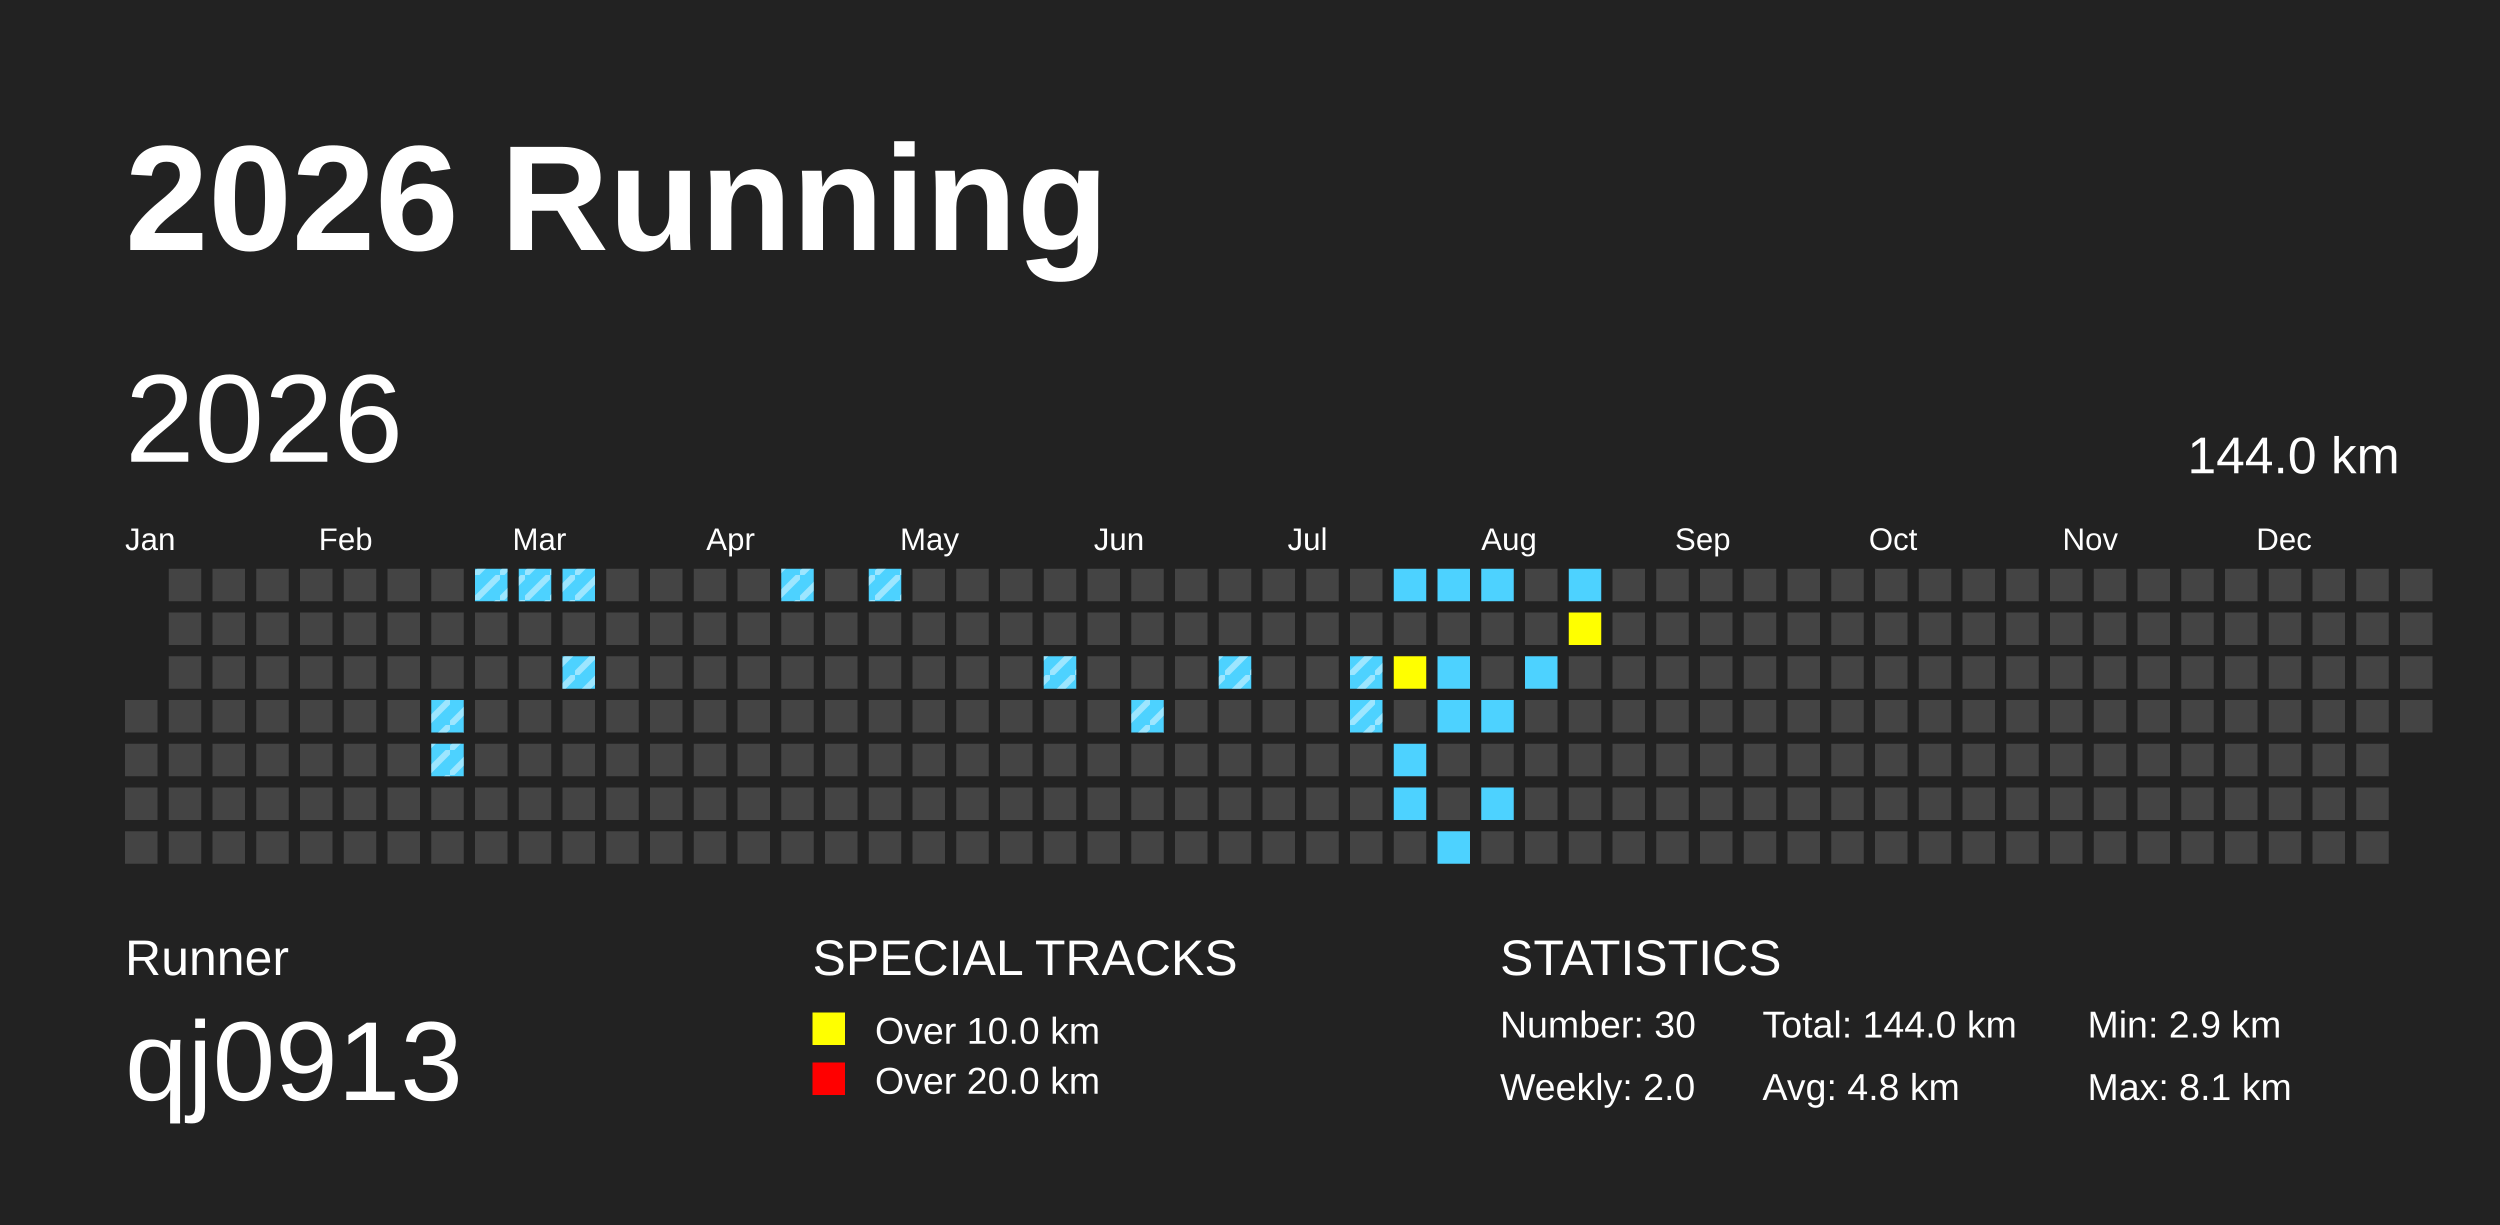
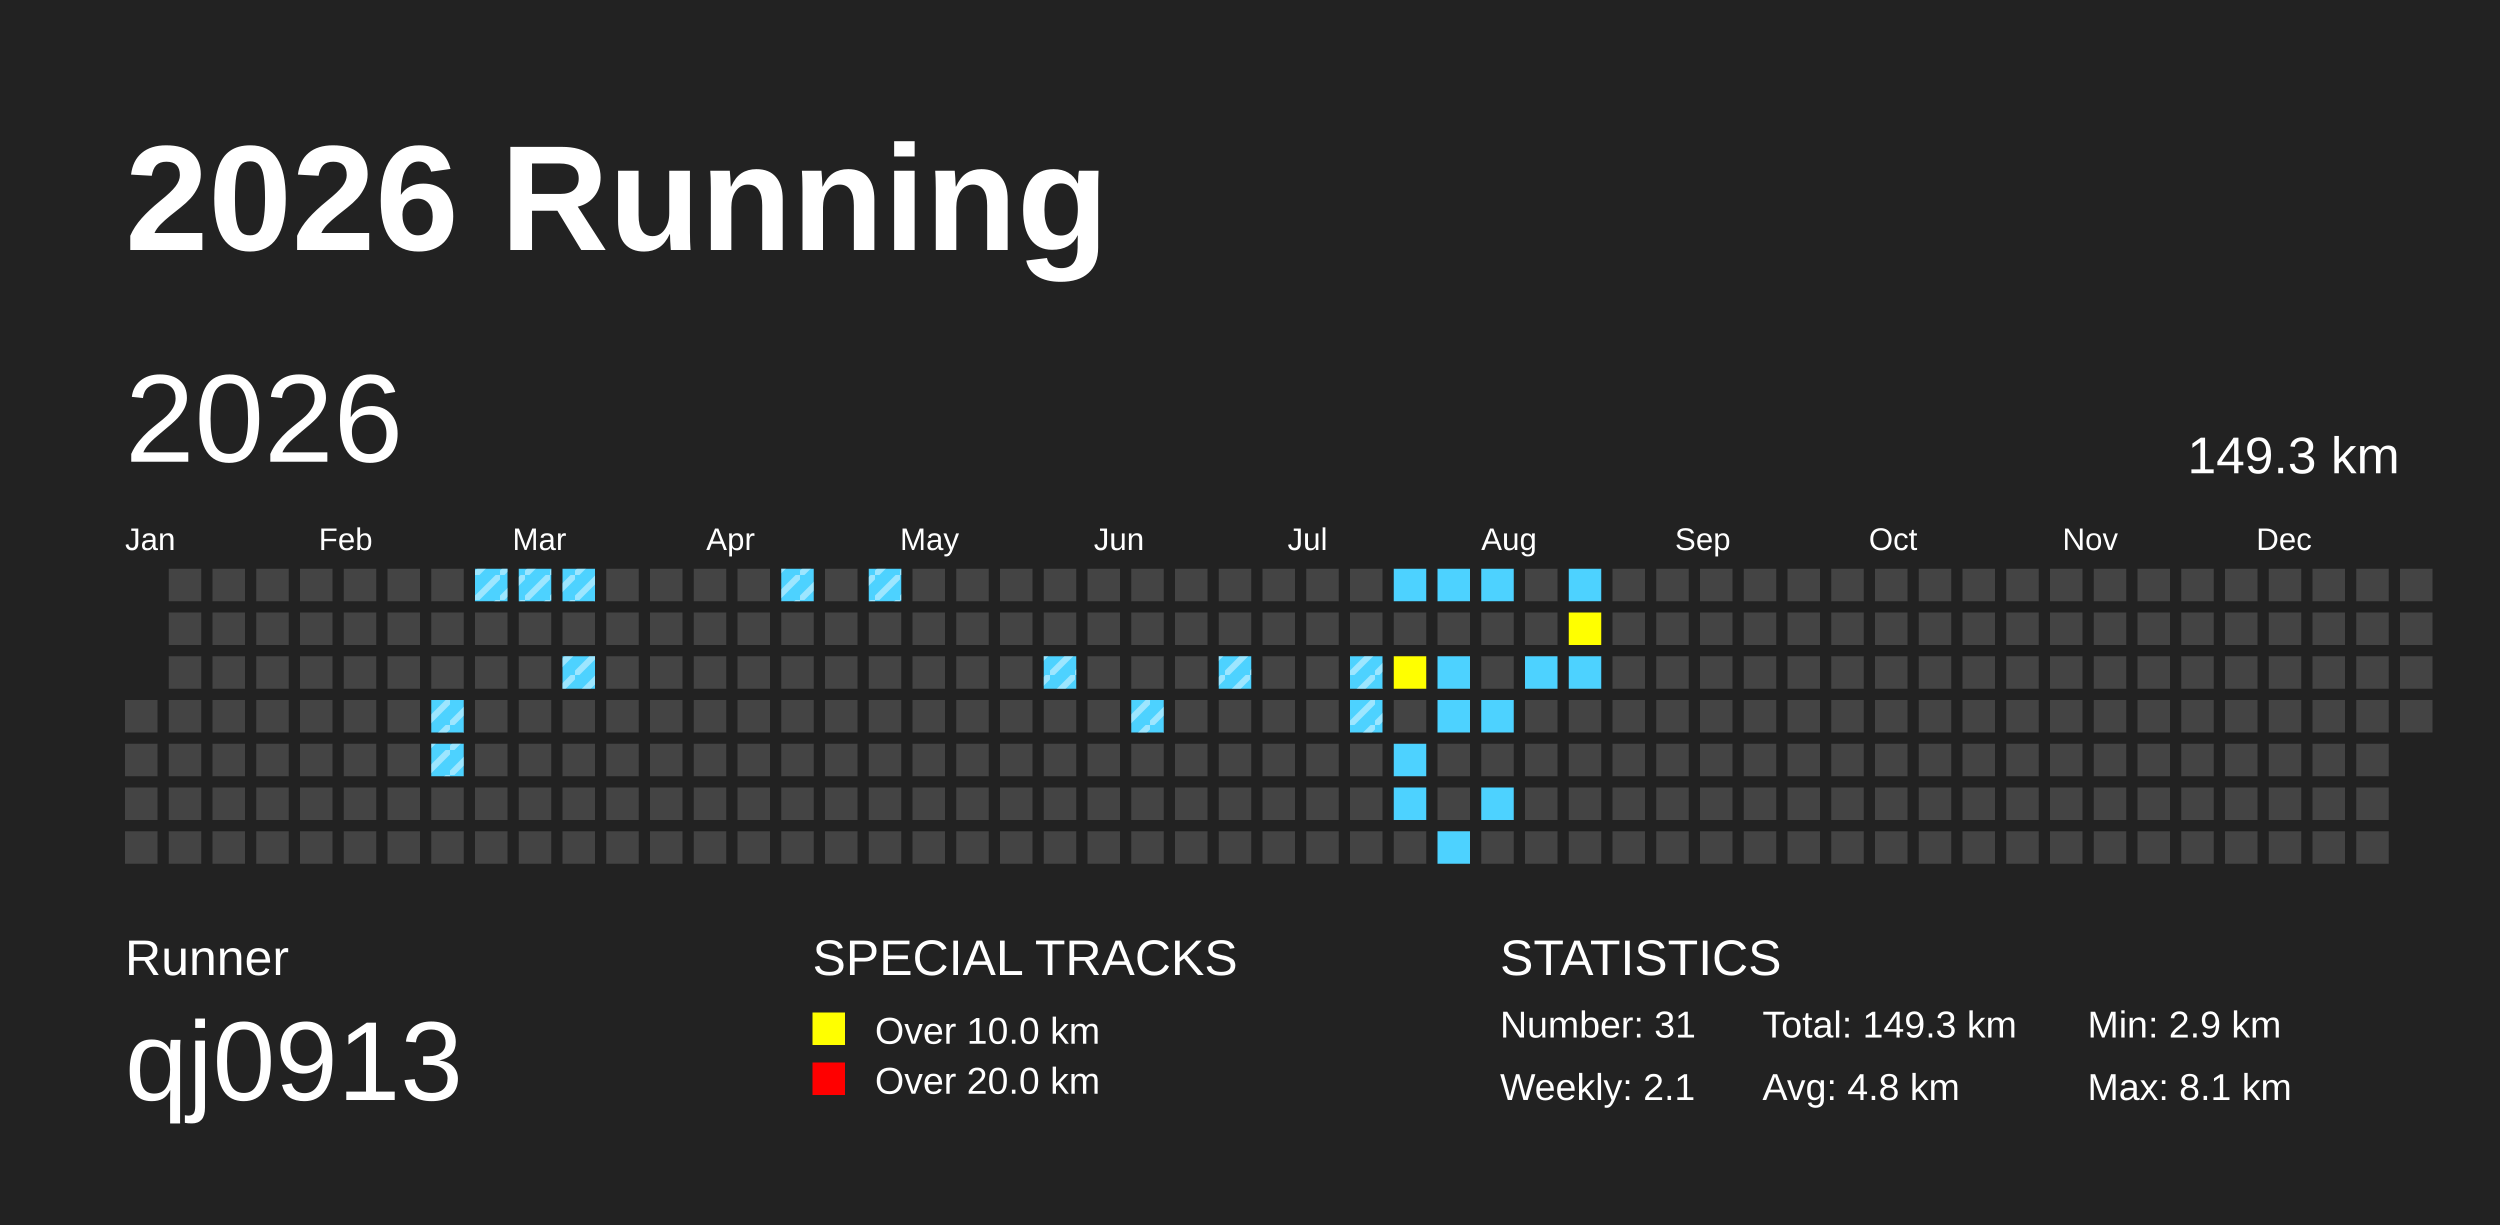
<svg xmlns="http://www.w3.org/2000/svg" baseProfile="full" height="98mm" version="1.1" viewBox="0,0,200,98" width="200mm">
  <defs>
    <pattern height="2" id="indoor-stripe" patternUnits="userSpaceOnUse" width="2">
      <line stroke="white" stroke-opacity="0.45" stroke-width="0.5" x1="0" x2="2" y1="2" y2="0" />
    </pattern>
  </defs>
  <rect fill="#222222" height="98" width="200" x="0" y="0" />
  <text fill="#FFFFFF" style="font-size:12px; font-family:Arial; font-weight:bold;" x="10" y="20">2026 Running</text>
  <text fill="#FFFFFF" style="font-size:4px; font-family:Arial" x="10" y="78">Runner</text>
  <text fill="#FFFFFF" style="font-size:9px; font-family:Arial" x="10" y="88">qj0913</text>
  <text fill="#FFFFFF" style="font-size:4px; font-family:Arial" x="65" y="78">SPECIAL TRACKS</text>
  <rect fill="yellow" height="2.6" width="2.6" x="65" y="81" />
  <text fill="#FFFFFF" style="font-size:3px; font-family:Arial" x="70" y="83.5">Over 10.0 km</text>
  <rect fill="red" height="2.6" width="2.6" x="65" y="85" />
  <text fill="#FFFFFF" style="font-size:3px; font-family:Arial" x="70" y="87.5">Over 20.0 km</text>
  <text fill="#FFFFFF" style="font-size:4px; font-family:Arial" x="120" y="78">STATISTICS</text>
-   <text fill="#FFFFFF" style="font-size:3px; font-family:Arial" x="120" y="83">Number: 30</text>
-   <text fill="#FFFFFF" style="font-size:3px; font-family:Arial" x="120" y="88">Weekly: 2.0</text>
-   <text fill="#FFFFFF" style="font-size:3px; font-family:Arial" x="141" y="83">Total: 144.0 km</text>
+   <text fill="#FFFFFF" style="font-size:3px; font-family:Arial" x="120" y="83">Number: 31</text>
+   <text fill="#FFFFFF" style="font-size:3px; font-family:Arial" x="120" y="88">Weekly: 2.1</text>
+   <text fill="#FFFFFF" style="font-size:3px; font-family:Arial" x="141" y="83">Total: 149.3 km</text>
  <text fill="#FFFFFF" style="font-size:3px; font-family:Arial" x="141" y="88">Avg: 4.8 km</text>
  <text fill="#FFFFFF" style="font-size:3px; font-family:Arial" x="167" y="83">Min: 2.9 km</text>
  <text fill="#FFFFFF" style="font-size:3px; font-family:Arial" x="167" y="88">Max: 8.1 km</text>
  <text dominant-baseline="hanging" fill="#FFFFFF" style="font-size:10.0px; font-family:Arial;" x="10" y="30">2026</text>
-   <text dominant-baseline="hanging" fill="#FFFFFF" style="font-size:4.125px; font-family:Arial;" x="175" y="35">144.0 km</text>
+   <text dominant-baseline="hanging" fill="#FFFFFF" style="font-size:4.125px; font-family:Arial;" x="175" y="35">149.3 km</text>
  <text fill="#FFFFFF" style="font-size:2.5px; font-family:Arial" x="10.0" y="44">Jan</text>
  <text fill="#FFFFFF" style="font-size:2.5px; font-family:Arial" x="25.5" y="44">Feb</text>
  <text fill="#FFFFFF" style="font-size:2.5px; font-family:Arial" x="41.0" y="44">Mar</text>
  <text fill="#FFFFFF" style="font-size:2.5px; font-family:Arial" x="56.5" y="44">Apr</text>
  <text fill="#FFFFFF" style="font-size:2.5px; font-family:Arial" x="72.0" y="44">May</text>
  <text fill="#FFFFFF" style="font-size:2.5px; font-family:Arial" x="87.5" y="44">Jun</text>
  <text fill="#FFFFFF" style="font-size:2.5px; font-family:Arial" x="103.0" y="44">Jul</text>
  <text fill="#FFFFFF" style="font-size:2.5px; font-family:Arial" x="118.5" y="44">Aug</text>
  <text fill="#FFFFFF" style="font-size:2.5px; font-family:Arial" x="134.0" y="44">Sep</text>
  <text fill="#FFFFFF" style="font-size:2.5px; font-family:Arial" x="149.5" y="44">Oct</text>
  <text fill="#FFFFFF" style="font-size:2.5px; font-family:Arial" x="165.0" y="44">Nov</text>
  <text fill="#FFFFFF" style="font-size:2.5px; font-family:Arial" x="180.5" y="44">Dec</text>
  <rect fill="#444444" height="2.6" width="2.6" x="10.0" y="56.0" />
  <rect fill="#444444" height="2.6" width="2.6" x="10.0" y="59.5" />
  <rect fill="#444444" height="2.6" width="2.6" x="10.0" y="63.0" />
  <rect fill="#444444" height="2.6" width="2.6" x="10.0" y="66.5" />
  <rect fill="#444444" height="2.6" width="2.6" x="13.5" y="45.5" />
  <rect fill="#444444" height="2.6" width="2.6" x="13.5" y="49.0" />
  <rect fill="#444444" height="2.6" width="2.6" x="13.5" y="52.5" />
  <rect fill="#444444" height="2.6" width="2.6" x="13.5" y="56.0" />
  <rect fill="#444444" height="2.6" width="2.6" x="13.5" y="59.5" />
  <rect fill="#444444" height="2.6" width="2.6" x="13.5" y="63.0" />
  <rect fill="#444444" height="2.6" width="2.6" x="13.5" y="66.5" />
  <rect fill="#444444" height="2.6" width="2.6" x="17.0" y="45.5" />
  <rect fill="#444444" height="2.6" width="2.6" x="17.0" y="49.0" />
  <rect fill="#444444" height="2.6" width="2.6" x="17.0" y="52.5" />
  <rect fill="#444444" height="2.6" width="2.6" x="17.0" y="56.0" />
  <rect fill="#444444" height="2.6" width="2.6" x="17.0" y="59.5" />
  <rect fill="#444444" height="2.6" width="2.6" x="17.0" y="63.0" />
  <rect fill="#444444" height="2.6" width="2.6" x="17.0" y="66.5" />
  <rect fill="#444444" height="2.6" width="2.6" x="20.5" y="45.5" />
  <rect fill="#444444" height="2.6" width="2.6" x="20.5" y="49.0" />
  <rect fill="#444444" height="2.6" width="2.6" x="20.5" y="52.5" />
  <rect fill="#444444" height="2.6" width="2.6" x="20.5" y="56.0" />
  <rect fill="#444444" height="2.6" width="2.6" x="20.5" y="59.5" />
  <rect fill="#444444" height="2.6" width="2.6" x="20.5" y="63.0" />
  <rect fill="#444444" height="2.6" width="2.6" x="20.5" y="66.5" />
  <rect fill="#444444" height="2.6" width="2.6" x="24.0" y="45.5" />
  <rect fill="#444444" height="2.6" width="2.6" x="24.0" y="49.0" />
  <rect fill="#444444" height="2.6" width="2.6" x="24.0" y="52.5" />
  <rect fill="#444444" height="2.6" width="2.6" x="24.0" y="56.0" />
  <rect fill="#444444" height="2.6" width="2.6" x="24.0" y="59.5" />
  <rect fill="#444444" height="2.6" width="2.6" x="24.0" y="63.0" />
  <rect fill="#444444" height="2.6" width="2.6" x="24.0" y="66.5" />
  <rect fill="#444444" height="2.6" width="2.6" x="27.5" y="45.5" />
  <rect fill="#444444" height="2.6" width="2.6" x="27.5" y="49.0" />
  <rect fill="#444444" height="2.6" width="2.6" x="27.5" y="52.5" />
  <rect fill="#444444" height="2.6" width="2.6" x="27.5" y="56.0" />
  <rect fill="#444444" height="2.6" width="2.6" x="27.5" y="59.5" />
  <rect fill="#444444" height="2.6" width="2.6" x="27.5" y="63.0" />
  <rect fill="#444444" height="2.6" width="2.6" x="27.5" y="66.5" />
  <rect fill="#444444" height="2.6" width="2.6" x="31.0" y="45.5" />
  <rect fill="#444444" height="2.6" width="2.6" x="31.0" y="49.0" />
  <rect fill="#444444" height="2.6" width="2.6" x="31.0" y="52.5" />
  <rect fill="#444444" height="2.6" width="2.6" x="31.0" y="56.0" />
  <rect fill="#444444" height="2.6" width="2.6" x="31.0" y="59.5" />
  <rect fill="#444444" height="2.6" width="2.6" x="31.0" y="63.0" />
  <rect fill="#444444" height="2.6" width="2.6" x="31.0" y="66.5" />
  <rect fill="#444444" height="2.6" width="2.6" x="34.5" y="45.5" />
  <rect fill="#444444" height="2.6" width="2.6" x="34.5" y="49.0" />
  <rect fill="#444444" height="2.6" width="2.6" x="34.5" y="52.5" />
  <rect fill="#4DD2FF" height="2.6" width="2.6" x="34.5" y="56.0" />
  <rect fill="url(#indoor-stripe)" height="2.6" style="pointer-events: none;" width="2.6" x="34.5" y="56.0" />
  <rect fill="#4DD2FF" height="2.6" width="2.6" x="34.5" y="59.5" />
  <rect fill="url(#indoor-stripe)" height="2.6" style="pointer-events: none;" width="2.6" x="34.5" y="59.5" />
  <rect fill="#444444" height="2.6" width="2.6" x="34.5" y="63.0" />
  <rect fill="#444444" height="2.6" width="2.6" x="34.5" y="66.5" />
  <rect fill="#4DD2FF" height="2.6" width="2.6" x="38.0" y="45.5" />
  <rect fill="url(#indoor-stripe)" height="2.6" style="pointer-events: none;" width="2.6" x="38.0" y="45.5" />
  <rect fill="#444444" height="2.6" width="2.6" x="38.0" y="49.0" />
  <rect fill="#444444" height="2.6" width="2.6" x="38.0" y="52.5" />
  <rect fill="#444444" height="2.6" width="2.6" x="38.0" y="56.0" />
  <rect fill="#444444" height="2.6" width="2.6" x="38.0" y="59.5" />
  <rect fill="#444444" height="2.6" width="2.6" x="38.0" y="63.0" />
  <rect fill="#444444" height="2.6" width="2.6" x="38.0" y="66.5" />
  <rect fill="#4DD2FF" height="2.6" width="2.6" x="41.5" y="45.5" />
  <rect fill="url(#indoor-stripe)" height="2.6" style="pointer-events: none;" width="2.6" x="41.5" y="45.5" />
  <rect fill="#444444" height="2.6" width="2.6" x="41.5" y="49.0" />
  <rect fill="#444444" height="2.6" width="2.6" x="41.5" y="52.5" />
  <rect fill="#444444" height="2.6" width="2.6" x="41.5" y="56.0" />
  <rect fill="#444444" height="2.6" width="2.6" x="41.5" y="59.5" />
  <rect fill="#444444" height="2.6" width="2.6" x="41.5" y="63.0" />
  <rect fill="#444444" height="2.6" width="2.6" x="41.5" y="66.5" />
  <rect fill="#4DD2FF" height="2.6" width="2.6" x="45.0" y="45.5" />
  <rect fill="url(#indoor-stripe)" height="2.6" style="pointer-events: none;" width="2.6" x="45.0" y="45.5" />
  <rect fill="#444444" height="2.6" width="2.6" x="45.0" y="49.0" />
  <rect fill="#4DD2FF" height="2.6" width="2.6" x="45.0" y="52.5" />
  <rect fill="url(#indoor-stripe)" height="2.6" style="pointer-events: none;" width="2.6" x="45.0" y="52.5" />
  <rect fill="#444444" height="2.6" width="2.6" x="45.0" y="56.0" />
  <rect fill="#444444" height="2.6" width="2.6" x="45.0" y="59.5" />
  <rect fill="#444444" height="2.6" width="2.6" x="45.0" y="63.0" />
  <rect fill="#444444" height="2.6" width="2.6" x="45.0" y="66.5" />
  <rect fill="#444444" height="2.6" width="2.6" x="48.5" y="45.5" />
  <rect fill="#444444" height="2.6" width="2.6" x="48.5" y="49.0" />
  <rect fill="#444444" height="2.6" width="2.6" x="48.5" y="52.5" />
  <rect fill="#444444" height="2.6" width="2.6" x="48.5" y="56.0" />
  <rect fill="#444444" height="2.6" width="2.6" x="48.5" y="59.5" />
  <rect fill="#444444" height="2.6" width="2.6" x="48.5" y="63.0" />
  <rect fill="#444444" height="2.6" width="2.6" x="48.5" y="66.5" />
  <rect fill="#444444" height="2.6" width="2.6" x="52.0" y="45.5" />
  <rect fill="#444444" height="2.6" width="2.6" x="52.0" y="49.0" />
  <rect fill="#444444" height="2.6" width="2.6" x="52.0" y="52.5" />
  <rect fill="#444444" height="2.6" width="2.6" x="52.0" y="56.0" />
  <rect fill="#444444" height="2.6" width="2.6" x="52.0" y="59.5" />
  <rect fill="#444444" height="2.6" width="2.6" x="52.0" y="63.0" />
  <rect fill="#444444" height="2.6" width="2.6" x="52.0" y="66.5" />
  <rect fill="#444444" height="2.6" width="2.6" x="55.5" y="45.5" />
  <rect fill="#444444" height="2.6" width="2.6" x="55.5" y="49.0" />
  <rect fill="#444444" height="2.6" width="2.6" x="55.5" y="52.5" />
  <rect fill="#444444" height="2.6" width="2.6" x="55.5" y="56.0" />
  <rect fill="#444444" height="2.6" width="2.6" x="55.5" y="59.5" />
  <rect fill="#444444" height="2.6" width="2.6" x="55.5" y="63.0" />
  <rect fill="#444444" height="2.6" width="2.6" x="55.5" y="66.5" />
  <rect fill="#444444" height="2.6" width="2.6" x="59.0" y="45.5" />
  <rect fill="#444444" height="2.6" width="2.6" x="59.0" y="49.0" />
  <rect fill="#444444" height="2.6" width="2.6" x="59.0" y="52.5" />
  <rect fill="#444444" height="2.6" width="2.6" x="59.0" y="56.0" />
  <rect fill="#444444" height="2.6" width="2.6" x="59.0" y="59.5" />
  <rect fill="#444444" height="2.6" width="2.6" x="59.0" y="63.0" />
  <rect fill="#444444" height="2.6" width="2.6" x="59.0" y="66.5" />
  <rect fill="#4DD2FF" height="2.6" width="2.6" x="62.5" y="45.5" />
  <rect fill="url(#indoor-stripe)" height="2.6" style="pointer-events: none;" width="2.6" x="62.5" y="45.5" />
  <rect fill="#444444" height="2.6" width="2.6" x="62.5" y="49.0" />
  <rect fill="#444444" height="2.6" width="2.6" x="62.5" y="52.5" />
  <rect fill="#444444" height="2.6" width="2.6" x="62.5" y="56.0" />
  <rect fill="#444444" height="2.6" width="2.6" x="62.5" y="59.5" />
  <rect fill="#444444" height="2.6" width="2.6" x="62.5" y="63.0" />
  <rect fill="#444444" height="2.6" width="2.6" x="62.5" y="66.5" />
  <rect fill="#444444" height="2.6" width="2.6" x="66.0" y="45.5" />
  <rect fill="#444444" height="2.6" width="2.6" x="66.0" y="49.0" />
  <rect fill="#444444" height="2.6" width="2.6" x="66.0" y="52.5" />
  <rect fill="#444444" height="2.6" width="2.6" x="66.0" y="56.0" />
  <rect fill="#444444" height="2.6" width="2.6" x="66.0" y="59.5" />
  <rect fill="#444444" height="2.6" width="2.6" x="66.0" y="63.0" />
  <rect fill="#444444" height="2.6" width="2.6" x="66.0" y="66.5" />
  <rect fill="#4DD2FF" height="2.6" width="2.6" x="69.5" y="45.5" />
  <rect fill="url(#indoor-stripe)" height="2.6" style="pointer-events: none;" width="2.6" x="69.5" y="45.5" />
  <rect fill="#444444" height="2.6" width="2.6" x="69.5" y="49.0" />
  <rect fill="#444444" height="2.6" width="2.6" x="69.5" y="52.5" />
  <rect fill="#444444" height="2.6" width="2.6" x="69.5" y="56.0" />
  <rect fill="#444444" height="2.6" width="2.6" x="69.5" y="59.5" />
  <rect fill="#444444" height="2.6" width="2.6" x="69.5" y="63.0" />
  <rect fill="#444444" height="2.6" width="2.6" x="69.5" y="66.5" />
  <rect fill="#444444" height="2.6" width="2.6" x="73.0" y="45.5" />
  <rect fill="#444444" height="2.6" width="2.6" x="73.0" y="49.0" />
  <rect fill="#444444" height="2.6" width="2.6" x="73.0" y="52.5" />
  <rect fill="#444444" height="2.6" width="2.6" x="73.0" y="56.0" />
  <rect fill="#444444" height="2.6" width="2.6" x="73.0" y="59.5" />
  <rect fill="#444444" height="2.6" width="2.6" x="73.0" y="63.0" />
  <rect fill="#444444" height="2.6" width="2.6" x="73.0" y="66.5" />
  <rect fill="#444444" height="2.6" width="2.6" x="76.5" y="45.5" />
  <rect fill="#444444" height="2.6" width="2.6" x="76.5" y="49.0" />
  <rect fill="#444444" height="2.6" width="2.6" x="76.5" y="52.5" />
  <rect fill="#444444" height="2.6" width="2.6" x="76.5" y="56.0" />
  <rect fill="#444444" height="2.6" width="2.6" x="76.5" y="59.5" />
  <rect fill="#444444" height="2.6" width="2.6" x="76.5" y="63.0" />
  <rect fill="#444444" height="2.6" width="2.6" x="76.5" y="66.5" />
  <rect fill="#444444" height="2.6" width="2.6" x="80.0" y="45.5" />
  <rect fill="#444444" height="2.6" width="2.6" x="80.0" y="49.0" />
  <rect fill="#444444" height="2.6" width="2.6" x="80.0" y="52.5" />
  <rect fill="#444444" height="2.6" width="2.6" x="80.0" y="56.0" />
  <rect fill="#444444" height="2.6" width="2.6" x="80.0" y="59.5" />
  <rect fill="#444444" height="2.6" width="2.6" x="80.0" y="63.0" />
  <rect fill="#444444" height="2.6" width="2.6" x="80.0" y="66.5" />
  <rect fill="#444444" height="2.6" width="2.6" x="83.5" y="45.5" />
  <rect fill="#444444" height="2.6" width="2.6" x="83.5" y="49.0" />
  <rect fill="#4DD2FF" height="2.6" width="2.6" x="83.5" y="52.5" />
  <rect fill="url(#indoor-stripe)" height="2.6" style="pointer-events: none;" width="2.6" x="83.5" y="52.5" />
  <rect fill="#444444" height="2.6" width="2.6" x="83.5" y="56.0" />
  <rect fill="#444444" height="2.6" width="2.6" x="83.5" y="59.5" />
  <rect fill="#444444" height="2.6" width="2.6" x="83.5" y="63.0" />
  <rect fill="#444444" height="2.6" width="2.6" x="83.5" y="66.5" />
  <rect fill="#444444" height="2.6" width="2.6" x="87.0" y="45.5" />
  <rect fill="#444444" height="2.6" width="2.6" x="87.0" y="49.0" />
  <rect fill="#444444" height="2.6" width="2.6" x="87.0" y="52.5" />
  <rect fill="#444444" height="2.6" width="2.6" x="87.0" y="56.0" />
  <rect fill="#444444" height="2.6" width="2.6" x="87.0" y="59.5" />
  <rect fill="#444444" height="2.6" width="2.6" x="87.0" y="63.0" />
  <rect fill="#444444" height="2.6" width="2.6" x="87.0" y="66.5" />
  <rect fill="#444444" height="2.6" width="2.6" x="90.5" y="45.5" />
  <rect fill="#444444" height="2.6" width="2.6" x="90.5" y="49.0" />
  <rect fill="#444444" height="2.6" width="2.6" x="90.5" y="52.5" />
  <rect fill="#4DD2FF" height="2.6" width="2.6" x="90.5" y="56.0" />
  <rect fill="url(#indoor-stripe)" height="2.6" style="pointer-events: none;" width="2.6" x="90.5" y="56.0" />
  <rect fill="#444444" height="2.6" width="2.6" x="90.5" y="59.5" />
  <rect fill="#444444" height="2.6" width="2.6" x="90.5" y="63.0" />
  <rect fill="#444444" height="2.6" width="2.6" x="90.5" y="66.5" />
  <rect fill="#444444" height="2.6" width="2.6" x="94.0" y="45.5" />
  <rect fill="#444444" height="2.6" width="2.6" x="94.0" y="49.0" />
  <rect fill="#444444" height="2.6" width="2.6" x="94.0" y="52.5" />
  <rect fill="#444444" height="2.6" width="2.6" x="94.0" y="56.0" />
  <rect fill="#444444" height="2.6" width="2.6" x="94.0" y="59.5" />
  <rect fill="#444444" height="2.6" width="2.6" x="94.0" y="63.0" />
  <rect fill="#444444" height="2.6" width="2.6" x="94.0" y="66.5" />
  <rect fill="#444444" height="2.6" width="2.6" x="97.5" y="45.5" />
  <rect fill="#444444" height="2.6" width="2.6" x="97.5" y="49.0" />
  <rect fill="#4DD2FF" height="2.6" width="2.6" x="97.5" y="52.5" />
  <rect fill="url(#indoor-stripe)" height="2.6" style="pointer-events: none;" width="2.6" x="97.5" y="52.5" />
  <rect fill="#444444" height="2.6" width="2.6" x="97.5" y="56.0" />
  <rect fill="#444444" height="2.6" width="2.6" x="97.5" y="59.5" />
  <rect fill="#444444" height="2.6" width="2.6" x="97.5" y="63.0" />
  <rect fill="#444444" height="2.6" width="2.6" x="97.5" y="66.5" />
  <rect fill="#444444" height="2.6" width="2.6" x="101.0" y="45.5" />
  <rect fill="#444444" height="2.6" width="2.6" x="101.0" y="49.0" />
  <rect fill="#444444" height="2.6" width="2.6" x="101.0" y="52.5" />
  <rect fill="#444444" height="2.6" width="2.6" x="101.0" y="56.0" />
  <rect fill="#444444" height="2.6" width="2.6" x="101.0" y="59.5" />
  <rect fill="#444444" height="2.6" width="2.6" x="101.0" y="63.0" />
  <rect fill="#444444" height="2.6" width="2.6" x="101.0" y="66.5" />
  <rect fill="#444444" height="2.6" width="2.6" x="104.5" y="45.5" />
  <rect fill="#444444" height="2.6" width="2.6" x="104.5" y="49.0" />
  <rect fill="#444444" height="2.6" width="2.6" x="104.5" y="52.5" />
  <rect fill="#444444" height="2.6" width="2.6" x="104.5" y="56.0" />
  <rect fill="#444444" height="2.6" width="2.6" x="104.5" y="59.5" />
  <rect fill="#444444" height="2.6" width="2.6" x="104.5" y="63.0" />
  <rect fill="#444444" height="2.6" width="2.6" x="104.5" y="66.5" />
  <rect fill="#444444" height="2.6" width="2.6" x="108.0" y="45.5" />
  <rect fill="#444444" height="2.6" width="2.6" x="108.0" y="49.0" />
  <rect fill="#4DD2FF" height="2.6" width="2.6" x="108.0" y="52.5" />
  <rect fill="url(#indoor-stripe)" height="2.6" style="pointer-events: none;" width="2.6" x="108.0" y="52.5" />
  <rect fill="#4DD2FF" height="2.6" width="2.6" x="108.0" y="56.0" />
  <rect fill="url(#indoor-stripe)" height="2.6" style="pointer-events: none;" width="2.6" x="108.0" y="56.0" />
  <rect fill="#444444" height="2.6" width="2.6" x="108.0" y="59.5" />
  <rect fill="#444444" height="2.6" width="2.6" x="108.0" y="63.0" />
  <rect fill="#444444" height="2.6" width="2.6" x="108.0" y="66.5" />
  <rect fill="#4DD2FF" height="2.6" width="2.6" x="111.5" y="45.5" />
  <rect fill="#444444" height="2.6" width="2.6" x="111.5" y="49.0" />
  <rect fill="yellow" height="2.6" width="2.6" x="111.5" y="52.5" />
  <rect fill="#444444" height="2.6" width="2.6" x="111.5" y="56.0" />
  <rect fill="#4DD2FF" height="2.6" width="2.6" x="111.5" y="59.5" />
  <rect fill="#4DD2FF" height="2.6" width="2.6" x="111.5" y="63.0" />
  <rect fill="#444444" height="2.6" width="2.6" x="111.5" y="66.5" />
  <rect fill="#4DD2FF" height="2.6" width="2.6" x="115.0" y="45.5" />
  <rect fill="#444444" height="2.6" width="2.6" x="115.0" y="49.0" />
  <rect fill="#4DD2FF" height="2.6" width="2.6" x="115.0" y="52.5" />
  <rect fill="#4DD2FF" height="2.6" width="2.6" x="115.0" y="56.0" />
  <rect fill="#444444" height="2.6" width="2.6" x="115.0" y="59.5" />
  <rect fill="#444444" height="2.6" width="2.6" x="115.0" y="63.0" />
  <rect fill="#4DD2FF" height="2.6" width="2.6" x="115.0" y="66.5" />
  <rect fill="#4DD2FF" height="2.6" width="2.6" x="118.5" y="45.5" />
  <rect fill="#444444" height="2.6" width="2.6" x="118.5" y="49.0" />
  <rect fill="#444444" height="2.6" width="2.6" x="118.5" y="52.5" />
  <rect fill="#4DD2FF" height="2.6" width="2.6" x="118.5" y="56.0" />
  <rect fill="#444444" height="2.6" width="2.6" x="118.5" y="59.5" />
  <rect fill="#4DD2FF" height="2.6" width="2.6" x="118.5" y="63.0" />
  <rect fill="#444444" height="2.6" width="2.6" x="118.5" y="66.5" />
  <rect fill="#444444" height="2.6" width="2.6" x="122.0" y="45.5" />
  <rect fill="#444444" height="2.6" width="2.6" x="122.0" y="49.0" />
  <rect fill="#4DD2FF" height="2.6" width="2.6" x="122.0" y="52.5" />
  <rect fill="#444444" height="2.6" width="2.6" x="122.0" y="56.0" />
  <rect fill="#444444" height="2.6" width="2.6" x="122.0" y="59.5" />
  <rect fill="#444444" height="2.6" width="2.6" x="122.0" y="63.0" />
  <rect fill="#444444" height="2.6" width="2.6" x="122.0" y="66.5" />
  <rect fill="#4DD2FF" height="2.6" width="2.6" x="125.5" y="45.5" />
  <rect fill="yellow" height="2.6" width="2.6" x="125.5" y="49.0" />
-   <rect fill="#444444" height="2.6" width="2.6" x="125.5" y="52.5" />
+   <rect fill="#4DD2FF" height="2.6" width="2.6" x="125.5" y="52.5" />
  <rect fill="#444444" height="2.6" width="2.6" x="125.5" y="56.0" />
  <rect fill="#444444" height="2.6" width="2.6" x="125.5" y="59.5" />
  <rect fill="#444444" height="2.6" width="2.6" x="125.5" y="63.0" />
  <rect fill="#444444" height="2.6" width="2.6" x="125.5" y="66.5" />
  <rect fill="#444444" height="2.6" width="2.6" x="129.0" y="45.5" />
  <rect fill="#444444" height="2.6" width="2.6" x="129.0" y="49.0" />
  <rect fill="#444444" height="2.6" width="2.6" x="129.0" y="52.5" />
  <rect fill="#444444" height="2.6" width="2.6" x="129.0" y="56.0" />
  <rect fill="#444444" height="2.6" width="2.6" x="129.0" y="59.5" />
  <rect fill="#444444" height="2.6" width="2.6" x="129.0" y="63.0" />
  <rect fill="#444444" height="2.6" width="2.6" x="129.0" y="66.5" />
  <rect fill="#444444" height="2.6" width="2.6" x="132.5" y="45.5" />
  <rect fill="#444444" height="2.6" width="2.6" x="132.5" y="49.0" />
  <rect fill="#444444" height="2.6" width="2.6" x="132.5" y="52.5" />
  <rect fill="#444444" height="2.6" width="2.6" x="132.5" y="56.0" />
  <rect fill="#444444" height="2.6" width="2.6" x="132.5" y="59.5" />
  <rect fill="#444444" height="2.6" width="2.6" x="132.5" y="63.0" />
  <rect fill="#444444" height="2.6" width="2.6" x="132.5" y="66.5" />
  <rect fill="#444444" height="2.6" width="2.6" x="136.0" y="45.5" />
  <rect fill="#444444" height="2.6" width="2.6" x="136.0" y="49.0" />
  <rect fill="#444444" height="2.6" width="2.6" x="136.0" y="52.5" />
  <rect fill="#444444" height="2.6" width="2.6" x="136.0" y="56.0" />
  <rect fill="#444444" height="2.6" width="2.6" x="136.0" y="59.5" />
  <rect fill="#444444" height="2.6" width="2.6" x="136.0" y="63.0" />
  <rect fill="#444444" height="2.6" width="2.6" x="136.0" y="66.5" />
  <rect fill="#444444" height="2.6" width="2.6" x="139.5" y="45.5" />
  <rect fill="#444444" height="2.6" width="2.6" x="139.5" y="49.0" />
  <rect fill="#444444" height="2.6" width="2.6" x="139.5" y="52.5" />
  <rect fill="#444444" height="2.6" width="2.6" x="139.5" y="56.0" />
  <rect fill="#444444" height="2.6" width="2.6" x="139.5" y="59.5" />
  <rect fill="#444444" height="2.6" width="2.6" x="139.5" y="63.0" />
  <rect fill="#444444" height="2.6" width="2.6" x="139.5" y="66.5" />
  <rect fill="#444444" height="2.6" width="2.6" x="143.0" y="45.5" />
  <rect fill="#444444" height="2.6" width="2.6" x="143.0" y="49.0" />
  <rect fill="#444444" height="2.6" width="2.6" x="143.0" y="52.5" />
  <rect fill="#444444" height="2.6" width="2.6" x="143.0" y="56.0" />
  <rect fill="#444444" height="2.6" width="2.6" x="143.0" y="59.5" />
  <rect fill="#444444" height="2.6" width="2.6" x="143.0" y="63.0" />
  <rect fill="#444444" height="2.6" width="2.6" x="143.0" y="66.5" />
  <rect fill="#444444" height="2.6" width="2.6" x="146.5" y="45.5" />
  <rect fill="#444444" height="2.6" width="2.6" x="146.5" y="49.0" />
  <rect fill="#444444" height="2.6" width="2.6" x="146.5" y="52.5" />
  <rect fill="#444444" height="2.6" width="2.6" x="146.5" y="56.0" />
  <rect fill="#444444" height="2.6" width="2.6" x="146.5" y="59.5" />
  <rect fill="#444444" height="2.6" width="2.6" x="146.5" y="63.0" />
  <rect fill="#444444" height="2.6" width="2.6" x="146.5" y="66.5" />
  <rect fill="#444444" height="2.6" width="2.6" x="150.0" y="45.5" />
  <rect fill="#444444" height="2.6" width="2.6" x="150.0" y="49.0" />
  <rect fill="#444444" height="2.6" width="2.6" x="150.0" y="52.5" />
  <rect fill="#444444" height="2.6" width="2.6" x="150.0" y="56.0" />
  <rect fill="#444444" height="2.6" width="2.6" x="150.0" y="59.5" />
  <rect fill="#444444" height="2.6" width="2.6" x="150.0" y="63.0" />
  <rect fill="#444444" height="2.6" width="2.6" x="150.0" y="66.5" />
  <rect fill="#444444" height="2.6" width="2.6" x="153.5" y="45.5" />
  <rect fill="#444444" height="2.6" width="2.6" x="153.5" y="49.0" />
  <rect fill="#444444" height="2.6" width="2.6" x="153.5" y="52.5" />
  <rect fill="#444444" height="2.6" width="2.6" x="153.5" y="56.0" />
  <rect fill="#444444" height="2.6" width="2.6" x="153.5" y="59.5" />
  <rect fill="#444444" height="2.6" width="2.6" x="153.5" y="63.0" />
  <rect fill="#444444" height="2.6" width="2.6" x="153.5" y="66.5" />
  <rect fill="#444444" height="2.6" width="2.6" x="157.0" y="45.5" />
  <rect fill="#444444" height="2.6" width="2.6" x="157.0" y="49.0" />
  <rect fill="#444444" height="2.6" width="2.6" x="157.0" y="52.5" />
  <rect fill="#444444" height="2.6" width="2.6" x="157.0" y="56.0" />
  <rect fill="#444444" height="2.6" width="2.6" x="157.0" y="59.5" />
  <rect fill="#444444" height="2.6" width="2.6" x="157.0" y="63.0" />
  <rect fill="#444444" height="2.6" width="2.6" x="157.0" y="66.5" />
  <rect fill="#444444" height="2.6" width="2.6" x="160.5" y="45.5" />
  <rect fill="#444444" height="2.6" width="2.6" x="160.5" y="49.0" />
  <rect fill="#444444" height="2.6" width="2.6" x="160.5" y="52.5" />
  <rect fill="#444444" height="2.6" width="2.6" x="160.5" y="56.0" />
  <rect fill="#444444" height="2.6" width="2.6" x="160.5" y="59.5" />
  <rect fill="#444444" height="2.6" width="2.6" x="160.5" y="63.0" />
  <rect fill="#444444" height="2.6" width="2.6" x="160.5" y="66.5" />
  <rect fill="#444444" height="2.6" width="2.6" x="164.0" y="45.5" />
  <rect fill="#444444" height="2.6" width="2.6" x="164.0" y="49.0" />
  <rect fill="#444444" height="2.6" width="2.6" x="164.0" y="52.5" />
  <rect fill="#444444" height="2.6" width="2.6" x="164.0" y="56.0" />
  <rect fill="#444444" height="2.6" width="2.6" x="164.0" y="59.5" />
  <rect fill="#444444" height="2.6" width="2.6" x="164.0" y="63.0" />
  <rect fill="#444444" height="2.6" width="2.6" x="164.0" y="66.5" />
  <rect fill="#444444" height="2.6" width="2.6" x="167.5" y="45.5" />
  <rect fill="#444444" height="2.6" width="2.6" x="167.5" y="49.0" />
  <rect fill="#444444" height="2.6" width="2.6" x="167.5" y="52.5" />
  <rect fill="#444444" height="2.6" width="2.6" x="167.5" y="56.0" />
  <rect fill="#444444" height="2.6" width="2.6" x="167.5" y="59.5" />
  <rect fill="#444444" height="2.6" width="2.6" x="167.5" y="63.0" />
  <rect fill="#444444" height="2.6" width="2.6" x="167.5" y="66.5" />
  <rect fill="#444444" height="2.6" width="2.6" x="171.0" y="45.5" />
  <rect fill="#444444" height="2.6" width="2.6" x="171.0" y="49.0" />
  <rect fill="#444444" height="2.6" width="2.6" x="171.0" y="52.5" />
  <rect fill="#444444" height="2.6" width="2.6" x="171.0" y="56.0" />
  <rect fill="#444444" height="2.6" width="2.6" x="171.0" y="59.5" />
  <rect fill="#444444" height="2.6" width="2.6" x="171.0" y="63.0" />
  <rect fill="#444444" height="2.6" width="2.6" x="171.0" y="66.5" />
  <rect fill="#444444" height="2.6" width="2.6" x="174.5" y="45.5" />
  <rect fill="#444444" height="2.6" width="2.6" x="174.5" y="49.0" />
  <rect fill="#444444" height="2.6" width="2.6" x="174.5" y="52.5" />
  <rect fill="#444444" height="2.6" width="2.6" x="174.5" y="56.0" />
  <rect fill="#444444" height="2.6" width="2.6" x="174.5" y="59.5" />
  <rect fill="#444444" height="2.6" width="2.6" x="174.5" y="63.0" />
  <rect fill="#444444" height="2.6" width="2.6" x="174.5" y="66.5" />
  <rect fill="#444444" height="2.6" width="2.6" x="178.0" y="45.5" />
  <rect fill="#444444" height="2.6" width="2.6" x="178.0" y="49.0" />
  <rect fill="#444444" height="2.6" width="2.6" x="178.0" y="52.5" />
  <rect fill="#444444" height="2.6" width="2.6" x="178.0" y="56.0" />
  <rect fill="#444444" height="2.6" width="2.6" x="178.0" y="59.5" />
  <rect fill="#444444" height="2.6" width="2.6" x="178.0" y="63.0" />
  <rect fill="#444444" height="2.6" width="2.6" x="178.0" y="66.5" />
  <rect fill="#444444" height="2.6" width="2.6" x="181.5" y="45.5" />
  <rect fill="#444444" height="2.6" width="2.6" x="181.5" y="49.0" />
  <rect fill="#444444" height="2.6" width="2.6" x="181.5" y="52.5" />
  <rect fill="#444444" height="2.6" width="2.6" x="181.5" y="56.0" />
  <rect fill="#444444" height="2.6" width="2.6" x="181.5" y="59.5" />
  <rect fill="#444444" height="2.6" width="2.6" x="181.5" y="63.0" />
  <rect fill="#444444" height="2.6" width="2.6" x="181.5" y="66.5" />
  <rect fill="#444444" height="2.6" width="2.6" x="185.0" y="45.5" />
  <rect fill="#444444" height="2.6" width="2.6" x="185.0" y="49.0" />
  <rect fill="#444444" height="2.6" width="2.6" x="185.0" y="52.5" />
  <rect fill="#444444" height="2.6" width="2.6" x="185.0" y="56.0" />
  <rect fill="#444444" height="2.6" width="2.6" x="185.0" y="59.5" />
  <rect fill="#444444" height="2.6" width="2.6" x="185.0" y="63.0" />
  <rect fill="#444444" height="2.6" width="2.6" x="185.0" y="66.5" />
  <rect fill="#444444" height="2.6" width="2.6" x="188.5" y="45.5" />
  <rect fill="#444444" height="2.6" width="2.6" x="188.5" y="49.0" />
  <rect fill="#444444" height="2.6" width="2.6" x="188.5" y="52.5" />
  <rect fill="#444444" height="2.6" width="2.6" x="188.5" y="56.0" />
  <rect fill="#444444" height="2.6" width="2.6" x="188.5" y="59.5" />
  <rect fill="#444444" height="2.6" width="2.6" x="188.5" y="63.0" />
  <rect fill="#444444" height="2.6" width="2.6" x="188.5" y="66.5" />
  <rect fill="#444444" height="2.6" width="2.6" x="192.0" y="45.5" />
  <rect fill="#444444" height="2.6" width="2.6" x="192.0" y="49.0" />
  <rect fill="#444444" height="2.6" width="2.6" x="192.0" y="52.5" />
  <rect fill="#444444" height="2.6" width="2.6" x="192.0" y="56.0" />
</svg>
